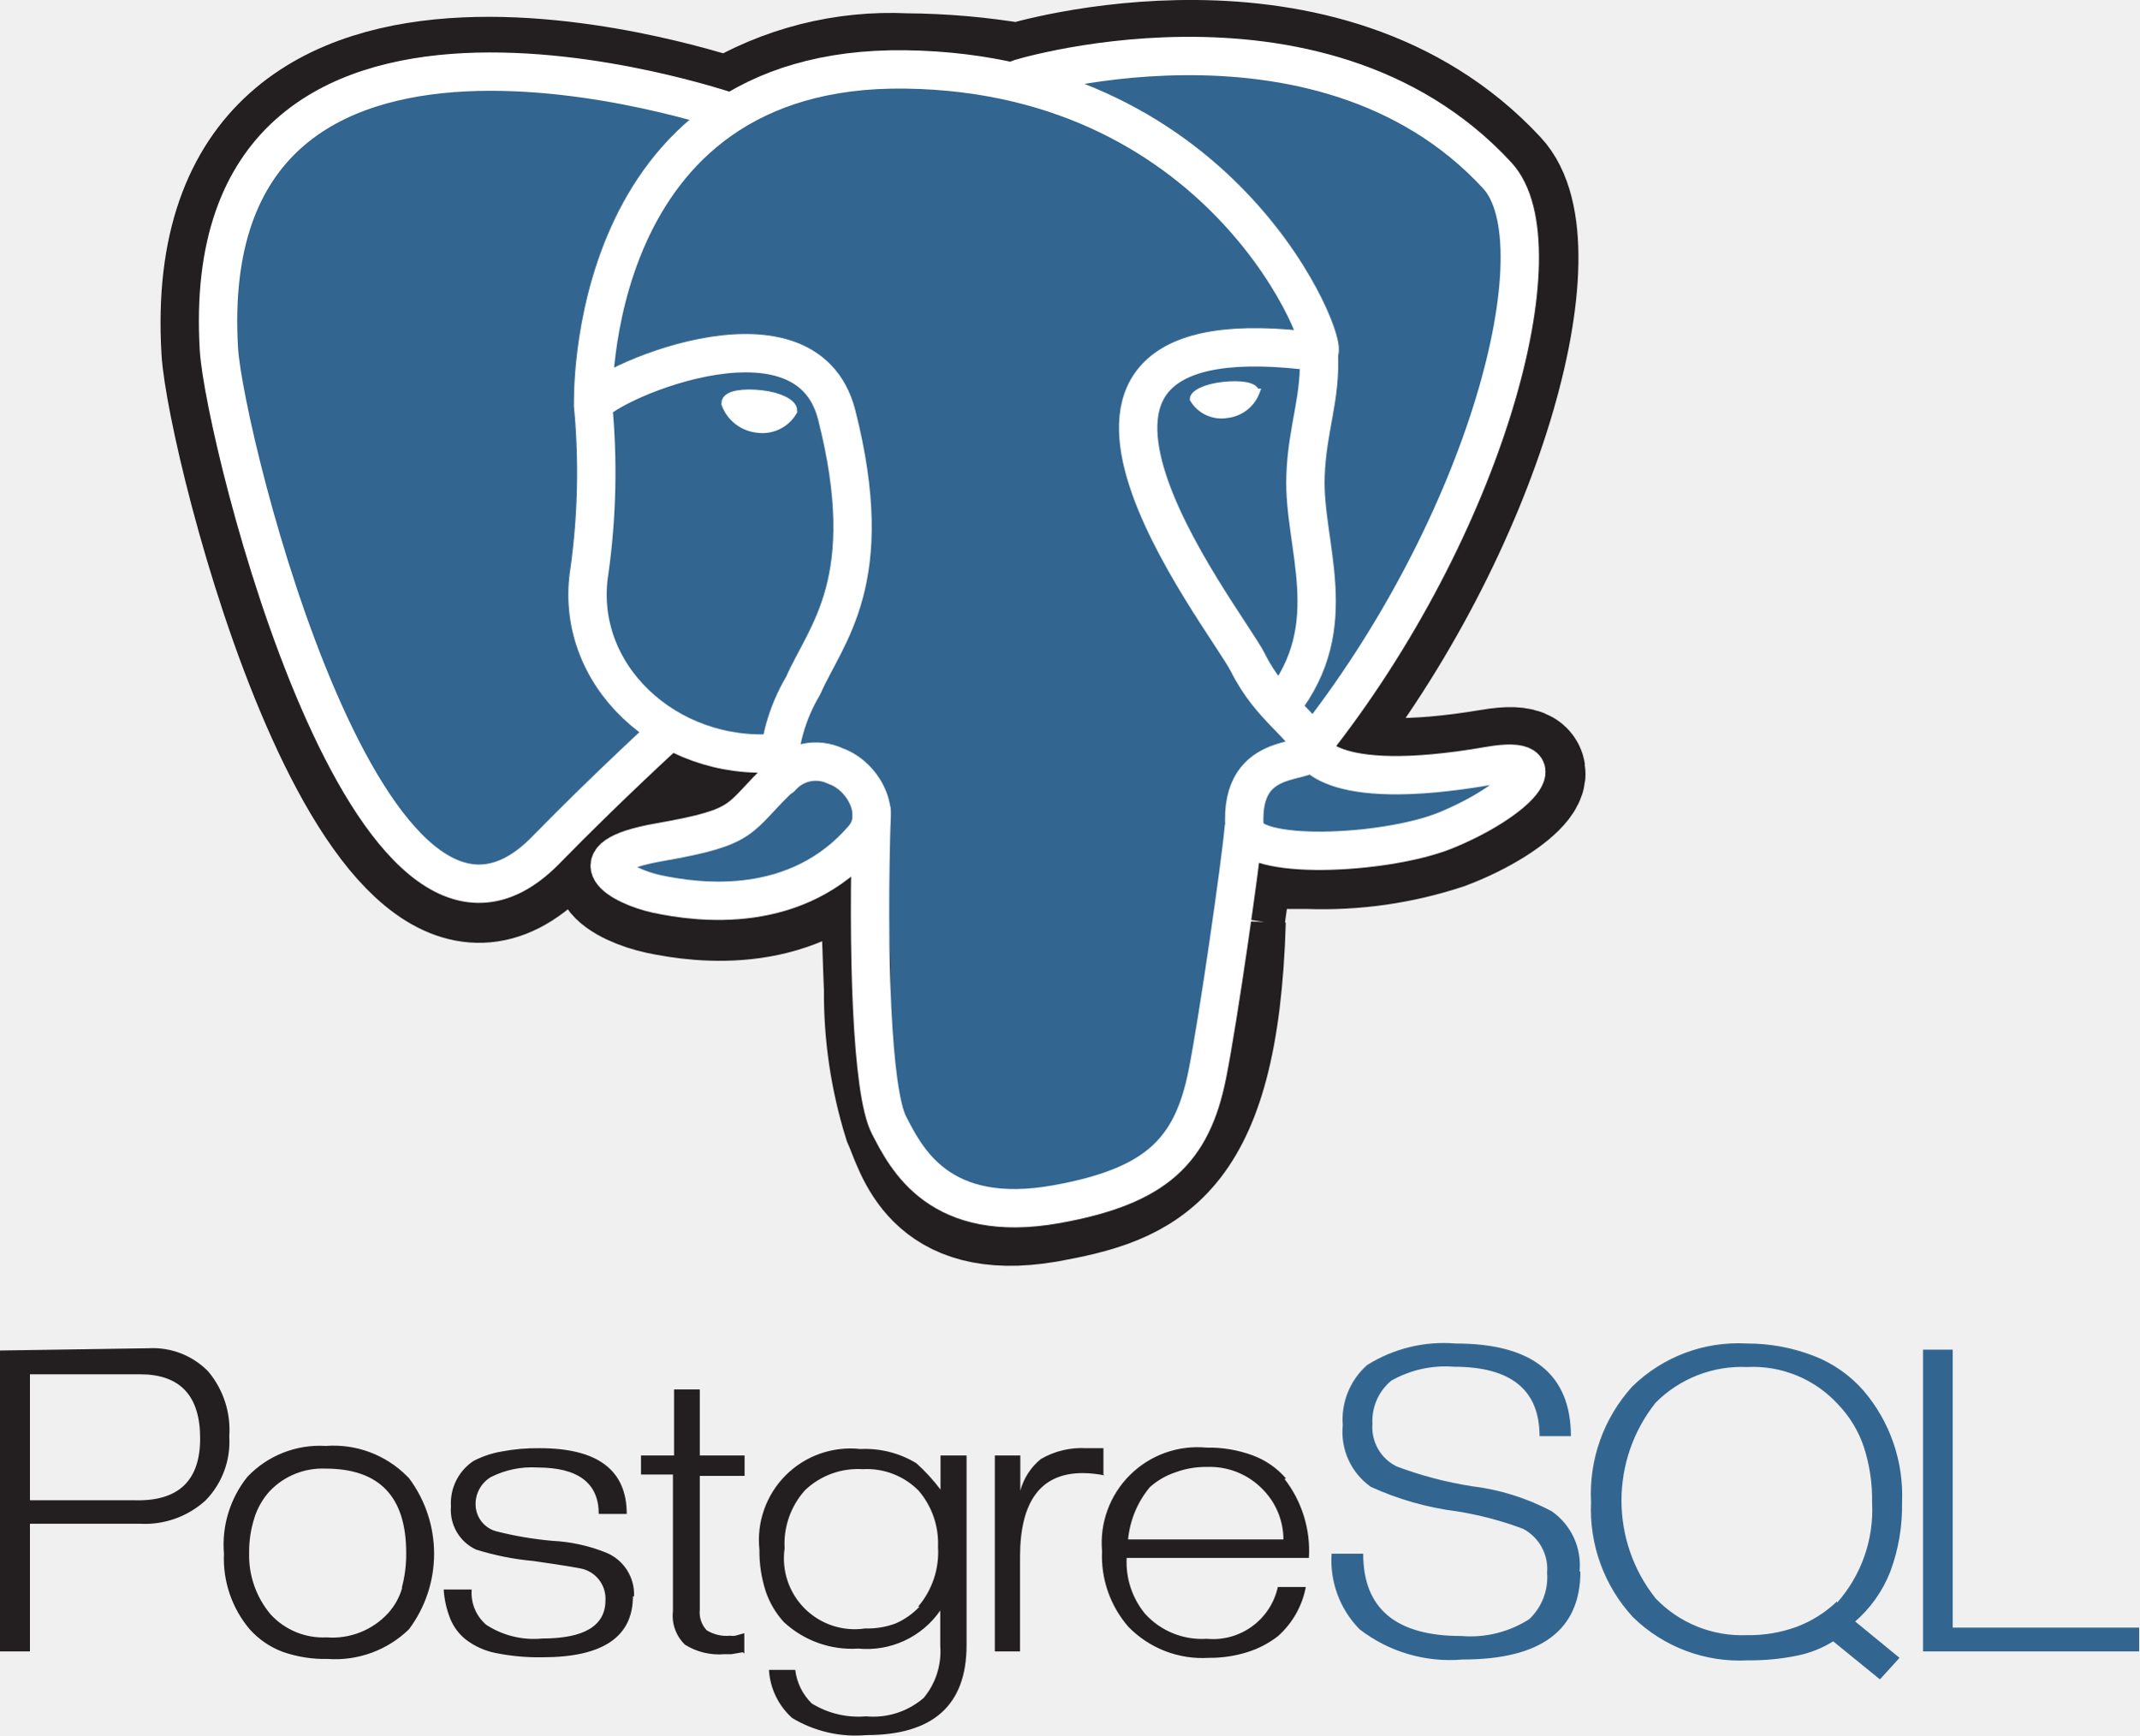
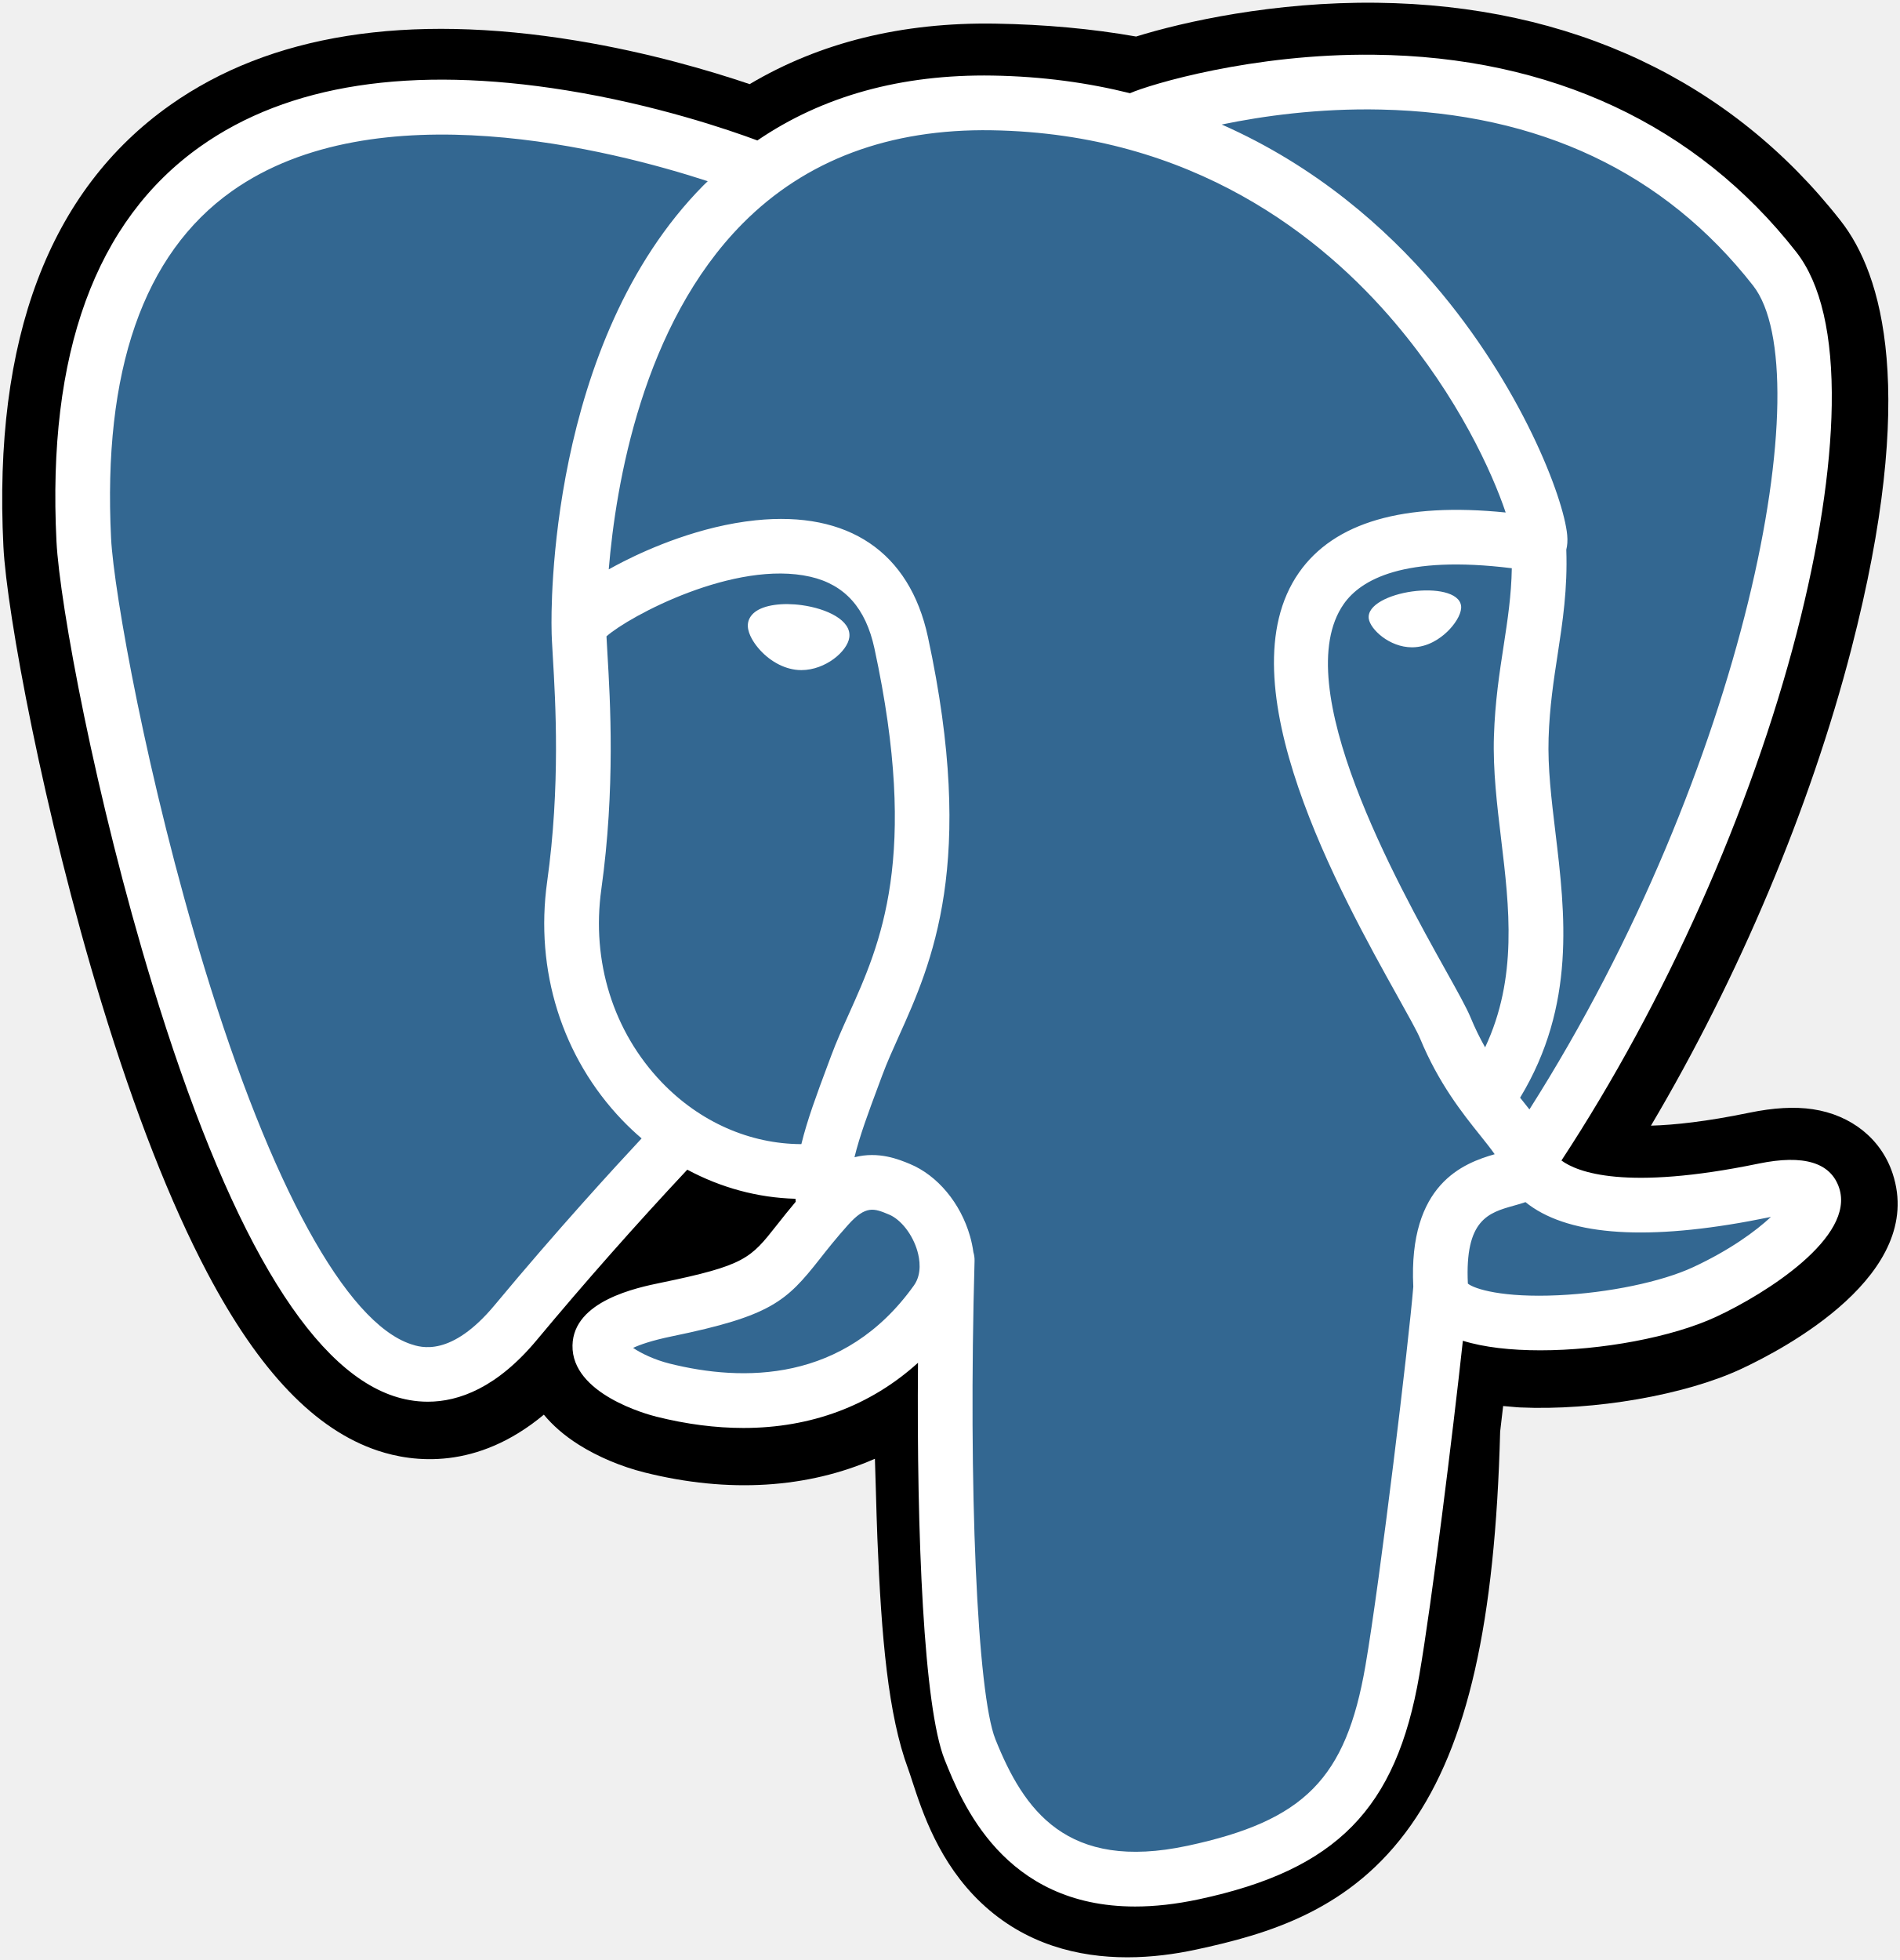
- <svg xmlns="http://www.w3.org/2000/svg" viewBox="0 0 76.42 62">
-   <defs>
-     <style>.cls-1,.cls-3{fill:#231f20;}.cls-2{fill:#326690;}.cls-3{stroke:#231f20;stroke-width:4.11px;}.cls-4,.cls-5,.cls-6{fill:none;stroke-width:1.37px;}.cls-4,.cls-5,.cls-6,.cls-7,.cls-8{stroke:#fff;}.cls-4,.cls-5{stroke-linecap:round;}.cls-4,.cls-6{stroke-linejoin:round;}.cls-5{stroke-linejoin:bevel;}.cls-7,.cls-8{fill:#fff;}.cls-7{stroke-width:0.46px;}.cls-8{stroke-width:0.23px;}</style>
-   </defs>
-   <g id="Layer_2" data-name="Layer 2">
-     <g id="Layer_1-2" data-name="Layer 1">
-       <path class="cls-1" d="M4.78,53.6H1.07V49.1H5q2.15,0,2.15,2.29T4.78,53.6M7.44,49a2.76,2.76,0,0,0-2.13-.83L0,48.25V59H1.07V54.44H5a3.22,3.22,0,0,0,2.34-.83,3,3,0,0,0,.85-2.29A3.25,3.25,0,0,0,7.44,49Zm6.93,7.72a2.28,2.28,0,0,1-.51.92,2.7,2.7,0,0,1-2.19.86,2.55,2.55,0,0,1-2-.82A3.26,3.26,0,0,1,8.9,55.5a4,4,0,0,1,.19-1.28,2.56,2.56,0,0,1,.54-.94,2.6,2.6,0,0,1,2-.81q2.88,0,2.88,3a4.55,4.55,0,0,1-.16,1.27m.19-4a3.7,3.7,0,0,0-2.9-1.08,3.57,3.57,0,0,0-2.8,1.1A3.88,3.88,0,0,0,8,55.51a3.92,3.92,0,0,0,.92,2.7,3,3,0,0,0,1.19.81,4.59,4.59,0,0,0,1.6.25,3.78,3.78,0,0,0,2.9-1.06,4.51,4.51,0,0,0,0-5.4Zm8.07,4.29q0,2.18-3.23,2.18a7.71,7.71,0,0,1-1.66-.15,2.57,2.57,0,0,1-1.1-.5,1.85,1.85,0,0,1-.52-.69,3.39,3.39,0,0,1-.25-1.08h1a1.5,1.5,0,0,0,.52,1.26,3.11,3.11,0,0,0,2,.49q2.26,0,2.26-1.37a1.1,1.1,0,0,0-.76-1.1q-.15-.06-1.82-.3A9.79,9.79,0,0,1,17,55.36a1.56,1.56,0,0,1-.89-1.54,1.81,1.81,0,0,1,.8-1.62,3.45,3.45,0,0,1,1-.34,6.8,6.8,0,0,1,1.37-.12q3.11,0,3.11,2.35h-1c0-1.1-.73-1.66-2.19-1.66a3.25,3.25,0,0,0-1.66.34,1.12,1.12,0,0,0-.55,1,1,1,0,0,0,.74.94,12.67,12.67,0,0,0,2,.34,5.94,5.94,0,0,1,1.92.42,1.61,1.61,0,0,1,1,1.57Zm3.93,2-.41.07-.25,0a2.29,2.29,0,0,1-1.41-.34,1.44,1.44,0,0,1-.43-1.2V52.68H22.9V52h1.18V49.64H25V52h1.6v.73H25v4.78a.93.93,0,0,0,.24.73,1.33,1.33,0,0,0,.84.2.61.61,0,0,0,.19,0l.32-.09v.73Zm6.31-1.63A2.62,2.62,0,0,1,32,58a2.86,2.86,0,0,1-1.09.18,2.53,2.53,0,0,1-2.88-2.86,2.86,2.86,0,0,1,.73-2.08,2.74,2.74,0,0,1,2.06-.75,2.6,2.6,0,0,1,2,.77,2.89,2.89,0,0,1,.69,2,3,3,0,0,1-.71,2.14M34.51,52H33.6v1.22a6.67,6.67,0,0,0-.86-.94,3.52,3.52,0,0,0-2-.51,3.27,3.27,0,0,0-3.61,3.6,4.64,4.64,0,0,0,.23,1.5A3.1,3.1,0,0,0,28,57.95a3.57,3.57,0,0,0,2.66.95,3.19,3.19,0,0,0,2.93-1.36v1.26A2.6,2.6,0,0,1,33,60.66a2.75,2.75,0,0,1-2.06.66A3.18,3.18,0,0,1,29,60.86a2,2,0,0,1-.59-1.2h-.94a2.51,2.51,0,0,0,.83,1.72,4.39,4.39,0,0,0,2.65.61q3.58,0,3.58-3.21V52Zm4.94.71a4,4,0,0,0-.77-.08q-2.24,0-2.24,3V59h-.9V52h.91v1.26h0a2.2,2.2,0,0,1,.73-1.13,2.9,2.9,0,0,1,1.63-.39h.61v.94ZM40.3,55a3.43,3.43,0,0,1,.78-1.87A2.61,2.61,0,0,1,42,52.6a3.1,3.1,0,0,1,1.12-.19,2.63,2.63,0,0,1,2,.81A2.55,2.55,0,0,1,45.85,55H40.31m5.63-2.18A2.88,2.88,0,0,0,44.76,52a4.51,4.51,0,0,0-1.66-.28,3.42,3.42,0,0,0-3.73,3.7,3.85,3.85,0,0,0,.94,2.7,3.69,3.69,0,0,0,2.88,1.11,4.45,4.45,0,0,0,1.36-.2,3.47,3.47,0,0,0,1.1-.57,3.13,3.13,0,0,0,1-1.76h-1a2.37,2.37,0,0,1-2.54,1.85,2.74,2.74,0,0,1-2.2-.89,2.9,2.9,0,0,1-.66-2h6.51a4.18,4.18,0,0,0-.87-2.82Z" />
-       <path class="cls-2" d="M56.46,56.14q0,3.15-4.21,3.15a5.27,5.27,0,0,1-3.68-1.08,3.52,3.52,0,0,1-1-2.7h1.13q0,2.94,3.5,2.94a3.9,3.9,0,0,0,2.43-.6,2.06,2.06,0,0,0,.64-1.66,1.62,1.62,0,0,0-.86-1.57A12.18,12.18,0,0,0,52.07,54a10.66,10.66,0,0,1-3.1-.88,2.4,2.4,0,0,1-1-2.2,2.6,2.6,0,0,1,.87-2.15A5.15,5.15,0,0,1,52,48q4.12,0,4.12,3.31H55q0-2.48-3.06-2.48a3.91,3.91,0,0,0-2.24.5,1.87,1.87,0,0,0-.67,1.54,1.56,1.56,0,0,0,.86,1.52,13.53,13.53,0,0,0,2.7.71,8.22,8.22,0,0,1,2.84.89,2.35,2.35,0,0,1,1,2.16Zm9.17,1.07a4.21,4.21,0,0,1-1.44.91,4.93,4.93,0,0,1-1.78.3,4.27,4.27,0,0,1-3.26-1.31,5.62,5.62,0,0,1,0-7,4.35,4.35,0,0,1,3.27-1.27,4.12,4.12,0,0,1,3.24,1.33,4.06,4.06,0,0,1,.92,1.51,6.06,6.06,0,0,1,.3,2,5,5,0,0,1-1.25,3.58m.6.71a4.55,4.55,0,0,0,1.3-1.82,6.69,6.69,0,0,0,.42-2.47,5.76,5.76,0,0,0-1.38-4,4.54,4.54,0,0,0-1.78-1.24A6.57,6.57,0,0,0,62.4,48a5.41,5.41,0,0,0-4.09,1.54,5.7,5.7,0,0,0-1.47,4.13,5.68,5.68,0,0,0,1.5,4.11,5.45,5.45,0,0,0,4.1,1.54,8.34,8.34,0,0,0,1.77-.17,3.85,3.85,0,0,0,1.28-.51L67.16,60l.7-.77-1.61-1.32ZM76.4,59H68.7V48.22l1.06,0v9.93h6.66V59Z" />
-       <path class="cls-3" d="M43.86,32.75c.34-2.37.24-2.72,2.32-2.33h.53a14,14,0,0,0,4.93-.7c2.65-1,4.22-2.78,1.61-2.33-6,1-6.37-.67-6.37-.67,6.29-7.92,8.92-18,6.65-20.42C47.32-.38,36.62,2.8,36.42,2.88h-.06a24.93,24.93,0,0,0-4-.35,11.09,11.09,0,0,0-6.3,1.6S6.93-2.55,7.82,12.53C8,15.74,13.25,36.8,19.49,30.44,21.8,28.12,24,26.18,24,26.18a6.6,6.6,0,0,0,3.78.82l.11-.08a2.94,2.94,0,0,0,0,.91c-1.57,1.49-1.1,1.76-4.28,2.35s-1.34,1.58-.09,1.85c1.51.32,5,.78,7.38-2l-.09.32c.63.43.59,3.08.68,5a15.37,15.37,0,0,0,.69,4.7c.45,1,1,3.72,5.22,3,3.53-.64,6.23-1.56,6.48-10.15" />
-       <path class="cls-2" d="M53.24,27.42c-6,1-6.37-.67-6.37-.67,6.29-7.92,8.92-18,6.65-20.42C47.33-.38,36.62,2.8,36.42,2.88h-.06a24.93,24.93,0,0,0-4-.35,11.09,11.09,0,0,0-6.3,1.6S6.93-2.55,7.82,12.53C8,15.74,13.24,36.8,19.49,30.44,21.8,28.12,24,26.18,24,26.18a6.6,6.6,0,0,0,3.78.82l.11-.08a3,3,0,0,0,0,.91c-1.57,1.49-1.1,1.76-4.28,2.35s-1.34,1.58-.09,1.85c1.51.32,5,.78,7.38-2l-.09.32c.63.43,1.07,2.78,1,4.92s-.12,3.6.37,4.75,1,3.72,5.22,3c3.53-.64,5.36-2.3,5.62-5.08.18-2,.59-1.68.62-3.44l.33-.83c.38-2.67.06-3.53,2.24-3.13h.53a14,14,0,0,0,4.93-.7c2.65-1,4.22-2.78,1.61-2.33Z" />
-       <path class="cls-4" d="M31.14,29c-.16,5,0,10,.62,11.2s1.8,3.58,6,2.82c3.53-.64,4.82-1.88,5.37-4.63.4-2,1.2-7.62,1.3-8.77M26.07,4S6.92-2.61,7.82,12.48c.2,3.21,5.42,24.27,11.67,17.9,2.28-2.33,4.34-4.2,4.34-4.2M36.42,2.81C35.76,3,47.07-.69,53.49,6.27c2.27,2.46-.36,12.51-6.65,20.42" />
-       <path class="cls-5" d="M46.83,26.69s.4,1.71,6.37.67c2.61-.46,1,1.28-1.61,2.33-2.17.85-7,1.07-7.13-.11-.21-3,2.56-2.12,2.37-2.89s-1.42-1.36-2.24-3S34.78,10.9,47.11,12.58c.45-.08-3.22-9.94-14.76-10.1s-11.16,12-11.16,12" />
-       <path class="cls-6" d="M27.91,27.74c-1.61,1.52-1.14,1.79-4.35,2.35s-1.34,1.58-.09,1.85c1.51.32,5,.78,7.38-2,.72-.85,0-2.22-1-2.57a1.64,1.64,0,0,0-1.94.4Z" />
-       <path class="cls-4" d="M27.8,27.71a6.31,6.31,0,0,1,.89-3.21c.82-1.87,2.71-3.74,1.2-9.68-1.13-4.42-8.7-.92-8.7-.32a25.44,25.44,0,0,1-.13,5.88c-.61,3.71,2.78,6.84,6.69,6.52" />
-       <path class="cls-7" d="M26,14.41a1.28,1.28,0,0,0,1.06.82,1.18,1.18,0,0,0,1.19-.56c0-.2-.44-.43-1.06-.5S26,14.18,26,14.41Z" />
-       <path class="cls-8" d="M44.89,14a1.28,1.28,0,0,1-1.06.82,1.18,1.18,0,0,1-1.21-.56c0-.21.44-.43,1.06-.5s1.15,0,1.19.24Z" />
-       <path class="cls-4" d="M47.11,12.58c.1,1.61-.41,2.7-.47,4.41-.1,2.49,1.4,5.33-.85,8.18" />
-     </g>
-   </g>
+ <svg xmlns="http://www.w3.org/2000/svg" width="2424" height="2500" viewBox="0 0 256 264" preserveAspectRatio="xMinYMin meet">
+   <path d="M255.008 158.086c-1.535-4.649-5.556-7.887-10.756-8.664-2.452-.366-5.26-.21-8.583.475-5.792 1.195-10.089 1.65-13.225 1.738 11.837-19.985 21.462-42.775 27.003-64.228 8.96-34.689 4.172-50.492-1.423-57.64C233.217 10.847 211.614.683 185.552.372c-13.903-.17-26.108 2.575-32.475 4.549-5.928-1.046-12.302-1.63-18.99-1.738-12.537-.2-23.614 2.533-33.079 8.15-5.24-1.772-13.65-4.27-23.362-5.864-22.842-3.75-41.252-.828-54.718 8.685C6.622 25.672-.937 45.684.461 73.634c.444 8.874 5.408 35.874 13.224 61.48 4.492 14.718 9.282 26.94 14.237 36.33 7.027 13.315 14.546 21.156 22.987 23.972 4.731 1.576 13.327 2.68 22.368-4.85 1.146 1.388 2.675 2.767 4.704 4.048 2.577 1.625 5.728 2.953 8.875 3.74 11.341 2.835 21.964 2.126 31.027-1.848.056 1.612.099 3.152.135 4.482.06 2.157.12 4.272.199 6.25.537 13.374 1.447 23.773 4.143 31.049.148.4.347 1.01.557 1.657 1.345 4.118 3.594 11.012 9.316 16.411 5.925 5.593 13.092 7.308 19.656 7.308 3.292 0 6.433-.432 9.188-1.022 9.82-2.105 20.973-5.311 29.041-16.799 7.628-10.86 11.336-27.217 12.007-52.99.087-.729.167-1.425.244-2.088l.16-1.362 1.797.158.463.031c10.002.456 22.232-1.665 29.743-5.154 5.935-2.754 24.954-12.795 20.476-26.351" />
+   <path d="M237.906 160.722c-29.74 6.135-31.785-3.934-31.785-3.934 31.4-46.593 44.527-105.736 33.2-120.211-30.904-39.485-84.399-20.811-85.292-20.327l-.287.052c-5.876-1.22-12.451-1.946-19.842-2.067-13.456-.22-23.664 3.528-31.41 9.402 0 0-95.43-39.314-90.991 49.444.944 18.882 27.064 142.873 58.218 105.422 11.387-13.695 22.39-25.274 22.39-25.274 5.464 3.63 12.006 5.482 18.864 4.817l.533-.452c-.166 1.7-.09 3.363.213 5.332-8.026 8.967-5.667 10.541-21.711 13.844-16.235 3.346-6.698 9.302-.471 10.86 7.549 1.887 25.013 4.561 36.813-11.958l-.47 1.885c3.144 2.519 5.352 16.383 4.982 28.952-.37 12.568-.617 21.197 1.86 27.937 2.479 6.74 4.948 21.905 26.04 17.386 17.623-3.777 26.756-13.564 28.027-29.89.901-11.606 2.942-9.89 3.07-20.267l1.637-4.912c1.887-15.733.3-20.809 11.157-18.448l2.64.232c7.99.363 18.45-1.286 24.589-4.139 13.218-6.134 21.058-16.377 8.024-13.686h.002" fill="#336791" />
+   <path d="M108.076 81.525c-2.68-.373-5.107-.028-6.335.902-.69.523-.904 1.129-.962 1.546-.154 1.105.62 2.327 1.096 2.957 1.346 1.784 3.312 3.01 5.258 3.28.282.04.563.058.842.058 3.245 0 6.196-2.527 6.456-4.392.325-2.336-3.066-3.893-6.355-4.35M196.86 81.599c-.256-1.831-3.514-2.353-6.606-1.923-3.088.43-6.082 1.824-5.832 3.659.2 1.427 2.777 3.863 5.827 3.863.258 0 .518-.017.78-.054 2.036-.282 3.53-1.575 4.24-2.32 1.08-1.136 1.706-2.402 1.591-3.225" fill="#FFF" />
+   <path d="M247.802 160.025c-1.134-3.429-4.784-4.532-10.848-3.28-18.005 3.716-24.453 1.142-26.57-.417 13.995-21.32 25.508-47.092 31.719-71.137 2.942-11.39 4.567-21.968 4.7-30.59.147-9.463-1.465-16.417-4.789-20.665-13.402-17.125-33.072-26.311-56.882-26.563-16.369-.184-30.199 4.005-32.88 5.183-5.646-1.404-11.801-2.266-18.502-2.376-12.288-.199-22.91 2.743-31.704 8.74-3.82-1.422-13.692-4.811-25.765-6.756-20.872-3.36-37.458-.814-49.294 7.571-14.123 10.006-20.643 27.892-19.38 53.16.425 8.501 5.269 34.653 12.913 59.698 10.062 32.964 21 51.625 32.508 55.464 1.347.449 2.9.763 4.613.763 4.198 0 9.345-1.892 14.7-8.33a529.832 529.832 0 0 1 20.261-22.926c4.524 2.428 9.494 3.784 14.577 3.92.01.133.023.266.035.398a117.66 117.66 0 0 0-2.57 3.175c-3.522 4.471-4.255 5.402-15.592 7.736-3.225.666-11.79 2.431-11.916 8.435-.136 6.56 10.125 9.315 11.294 9.607 4.074 1.02 7.999 1.523 11.742 1.523 9.103 0 17.114-2.992 23.516-8.781-.197 23.386.778 46.43 3.586 53.451 2.3 5.748 7.918 19.795 25.664 19.794 2.604 0 5.47-.303 8.623-.979 18.521-3.97 26.564-12.156 29.675-30.203 1.665-9.645 4.522-32.676 5.866-45.03 2.836.885 6.487 1.29 10.434 1.289 8.232 0 17.731-1.749 23.688-4.514 6.692-3.108 18.768-10.734 16.578-17.36zm-44.106-83.48c-.061 3.647-.563 6.958-1.095 10.414-.573 3.717-1.165 7.56-1.314 12.225-.147 4.54.42 9.26.968 13.825 1.108 9.22 2.245 18.712-2.156 28.078a36.508 36.508 0 0 1-1.95-4.009c-.547-1.326-1.735-3.456-3.38-6.404-6.399-11.476-21.384-38.35-13.713-49.316 2.285-3.264 8.084-6.62 22.64-4.813zm-17.644-61.787c21.334.471 38.21 8.452 50.158 23.72 9.164 11.711-.927 64.998-30.14 110.969a171.33 171.33 0 0 0-.886-1.117l-.37-.462c7.549-12.467 6.073-24.802 4.759-35.738-.54-4.488-1.05-8.727-.92-12.709.134-4.22.692-7.84 1.232-11.34.663-4.313 1.338-8.776 1.152-14.037.139-.552.195-1.204.122-1.978-.475-5.045-6.235-20.144-17.975-33.81-6.422-7.475-15.787-15.84-28.574-21.482 5.5-1.14 13.021-2.203 21.442-2.016zM66.674 175.778c-5.9 7.094-9.974 5.734-11.314 5.288-8.73-2.912-18.86-21.364-27.791-50.624-7.728-25.318-12.244-50.777-12.602-57.916-1.128-22.578 4.345-38.313 16.268-46.769 19.404-13.76 51.306-5.524 64.125-1.347-.184.182-.376.352-.558.537-21.036 21.244-20.537 57.54-20.485 59.759-.002.856.07 2.068.168 3.735.362 6.105 1.036 17.467-.764 30.334-1.672 11.957 2.014 23.66 10.111 32.109a36.275 36.275 0 0 0 2.617 2.468c-3.604 3.86-11.437 12.396-19.775 22.426zm22.479-29.993c-6.526-6.81-9.49-16.282-8.133-25.99 1.9-13.592 1.199-25.43.822-31.79-.053-.89-.1-1.67-.127-2.285 3.073-2.725 17.314-10.355 27.47-8.028 4.634 1.061 7.458 4.217 8.632 9.645 6.076 28.103.804 39.816-3.432 49.229-.873 1.939-1.698 3.772-2.402 5.668l-.546 1.466c-1.382 3.706-2.668 7.152-3.465 10.424-6.938-.02-13.687-2.984-18.819-8.34zm1.065 37.9c-2.026-.506-3.848-1.385-4.917-2.114.893-.42 2.482-.992 5.238-1.56 13.337-2.745 15.397-4.683 19.895-10.394 1.031-1.31 2.2-2.794 3.819-4.602l.002-.002c2.411-2.7 3.514-2.242 5.514-1.412 1.621.67 3.2 2.702 3.84 4.938.303 1.056.643 3.06-.47 4.62-9.396 13.156-23.088 12.987-32.921 10.526zm69.799 64.952c-16.316 3.496-22.093-4.829-25.9-14.346-2.457-6.144-3.665-33.85-2.808-64.447.011-.407-.047-.8-.159-1.17a15.444 15.444 0 0 0-.456-2.162c-1.274-4.452-4.379-8.176-8.104-9.72-1.48-.613-4.196-1.738-7.46-.903.696-2.868 1.903-6.107 3.212-9.614l.549-1.475c.618-1.663 1.394-3.386 2.214-5.21 4.433-9.848 10.504-23.337 3.915-53.81-2.468-11.414-10.71-16.988-23.204-15.693-7.49.775-14.343 3.797-17.761 5.53-.735.372-1.407.732-2.035 1.082.954-11.5 4.558-32.992 18.04-46.59 8.489-8.56 19.794-12.788 33.568-12.56 27.14.444 44.544 14.372 54.366 25.979 8.464 10.001 13.047 20.076 14.876 25.51-13.755-1.399-23.11 1.316-27.852 8.096-10.317 14.748 5.644 43.372 13.315 57.129 1.407 2.521 2.621 4.7 3.003 5.626 2.498 6.054 5.732 10.096 8.093 13.046.724.904 1.426 1.781 1.96 2.547-4.166 1.201-11.649 3.976-10.967 17.847-.55 6.96-4.461 39.546-6.448 51.059-2.623 15.21-8.22 20.875-23.957 24.25zm68.104-77.936c-4.26 1.977-11.389 3.46-18.161 3.779-7.48.35-11.288-.838-12.184-1.569-.42-8.644 2.797-9.547 6.202-10.503.535-.15 1.057-.297 1.561-.473.313.255.656.508 1.032.756 6.012 3.968 16.735 4.396 31.874 1.271l.166-.033c-2.042 1.909-5.536 4.471-10.49 6.772z" fill="#FFF" />
</svg>
